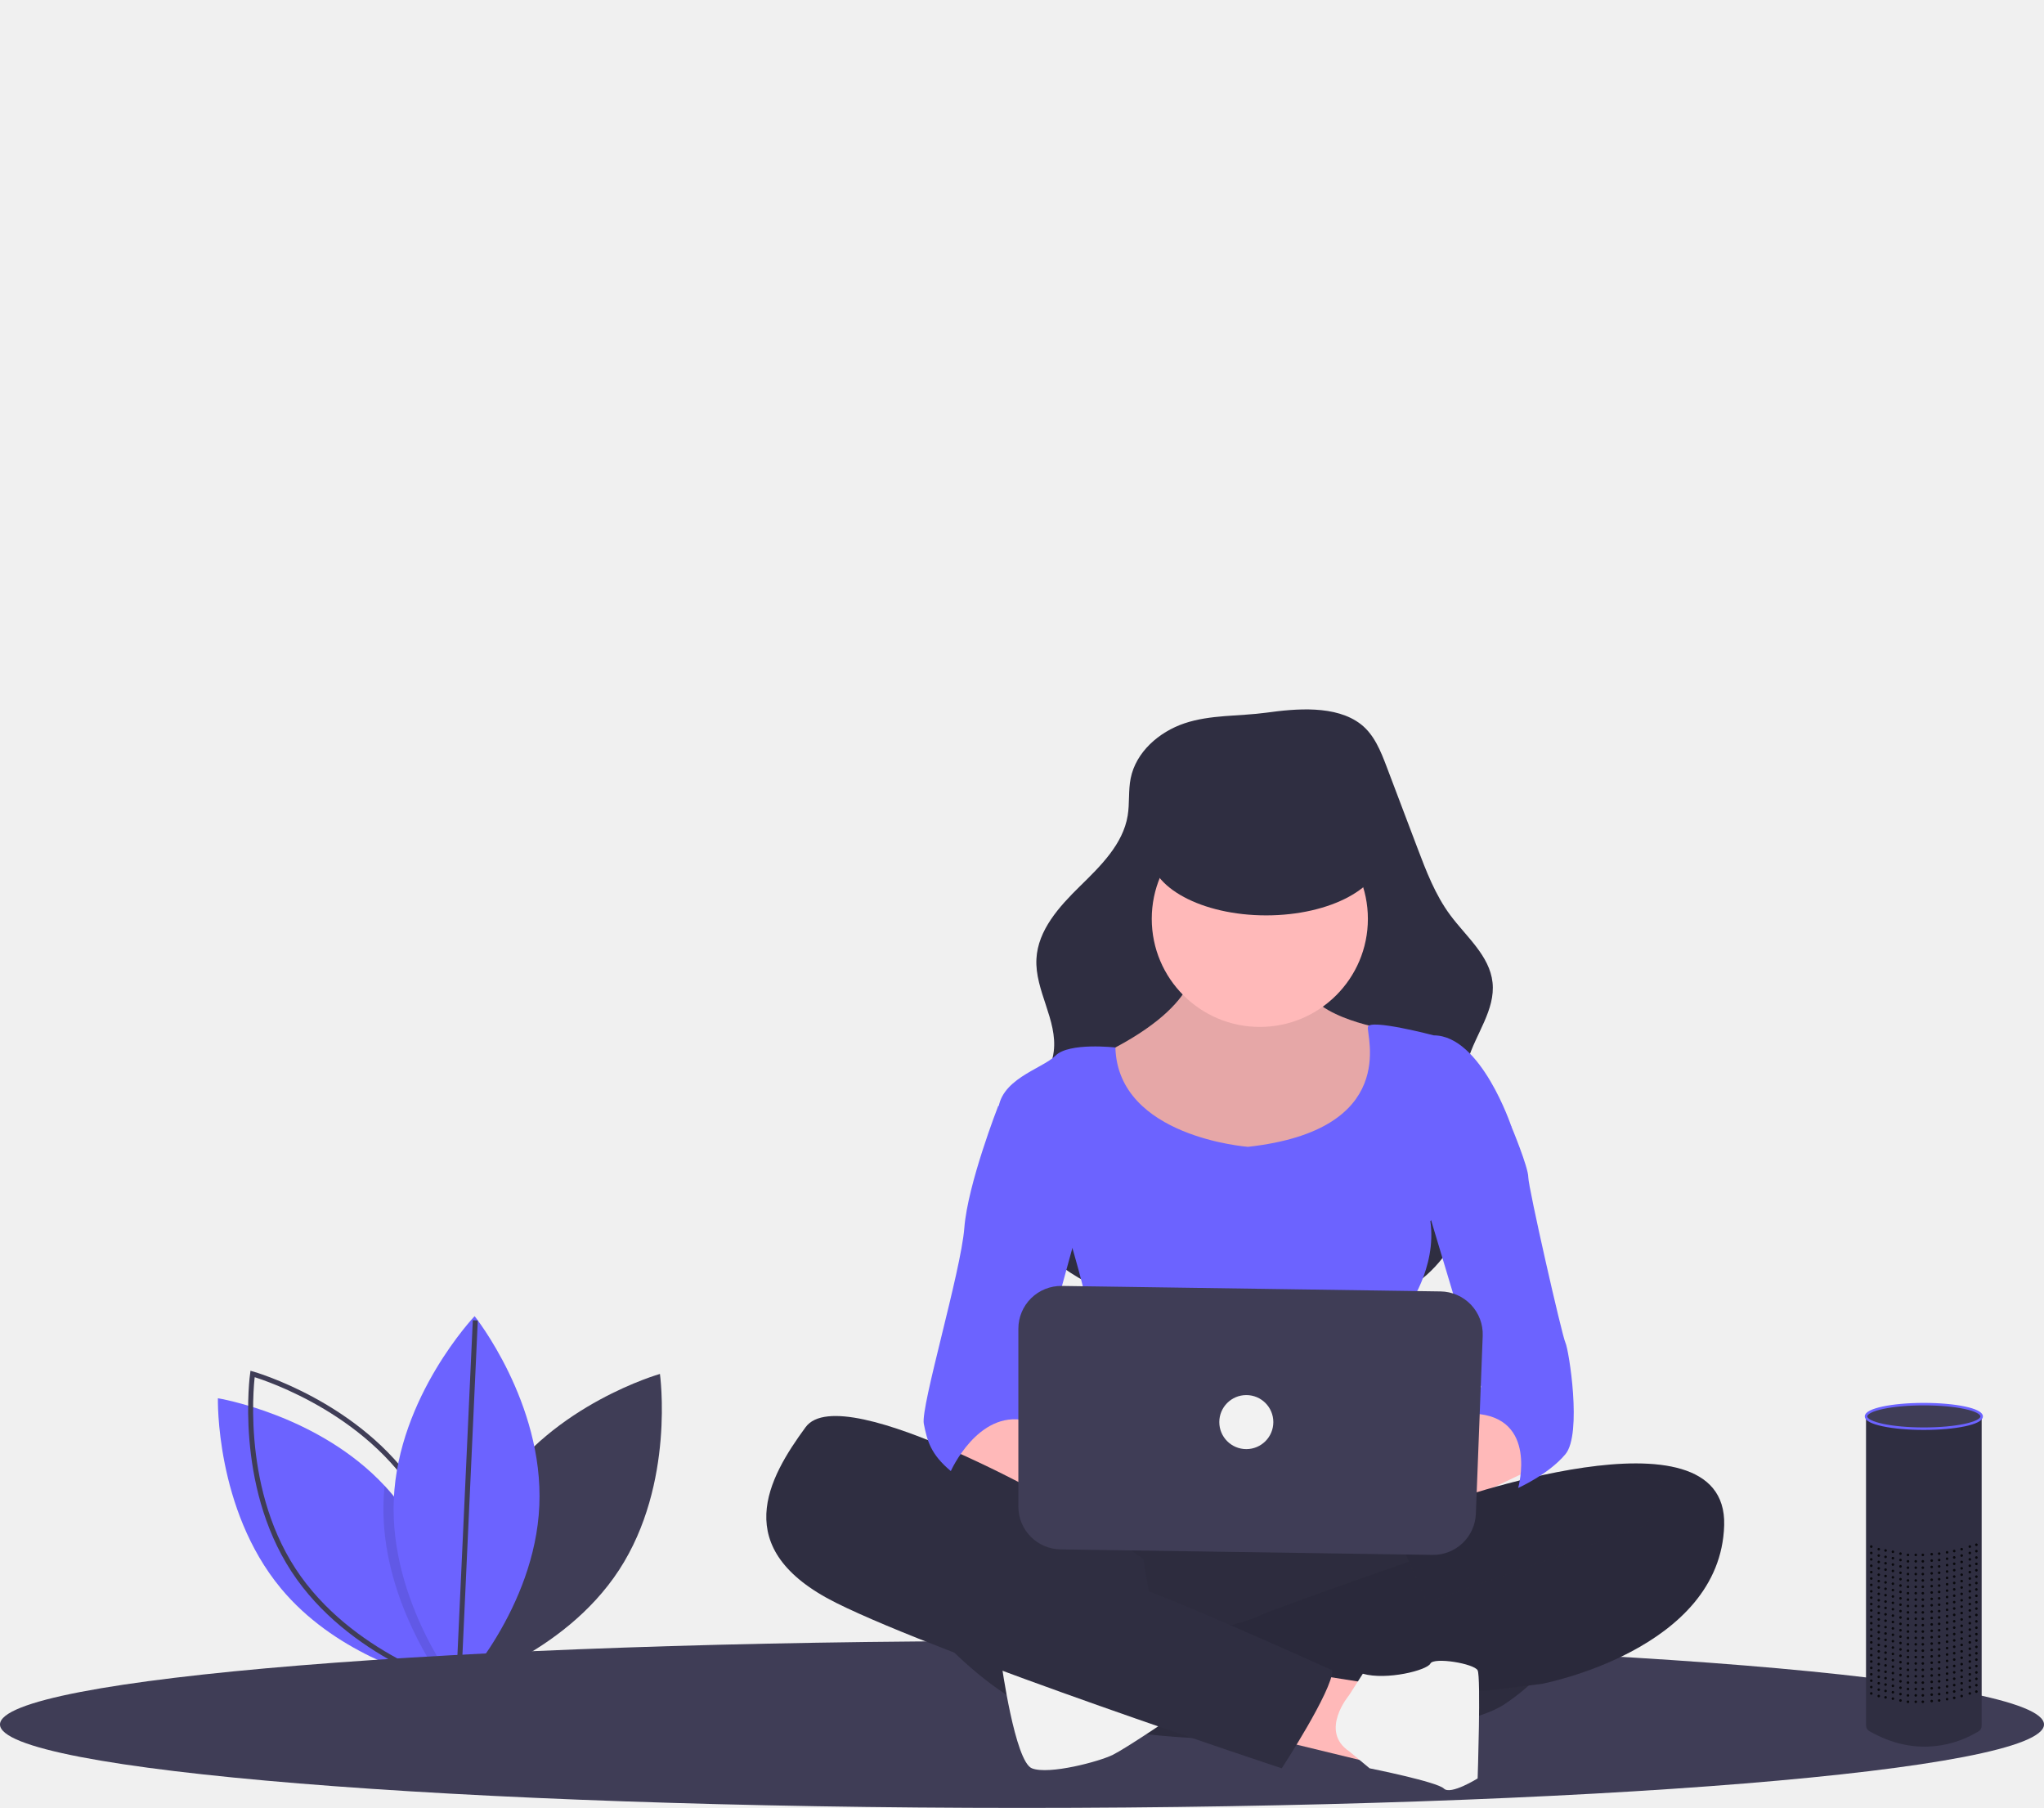
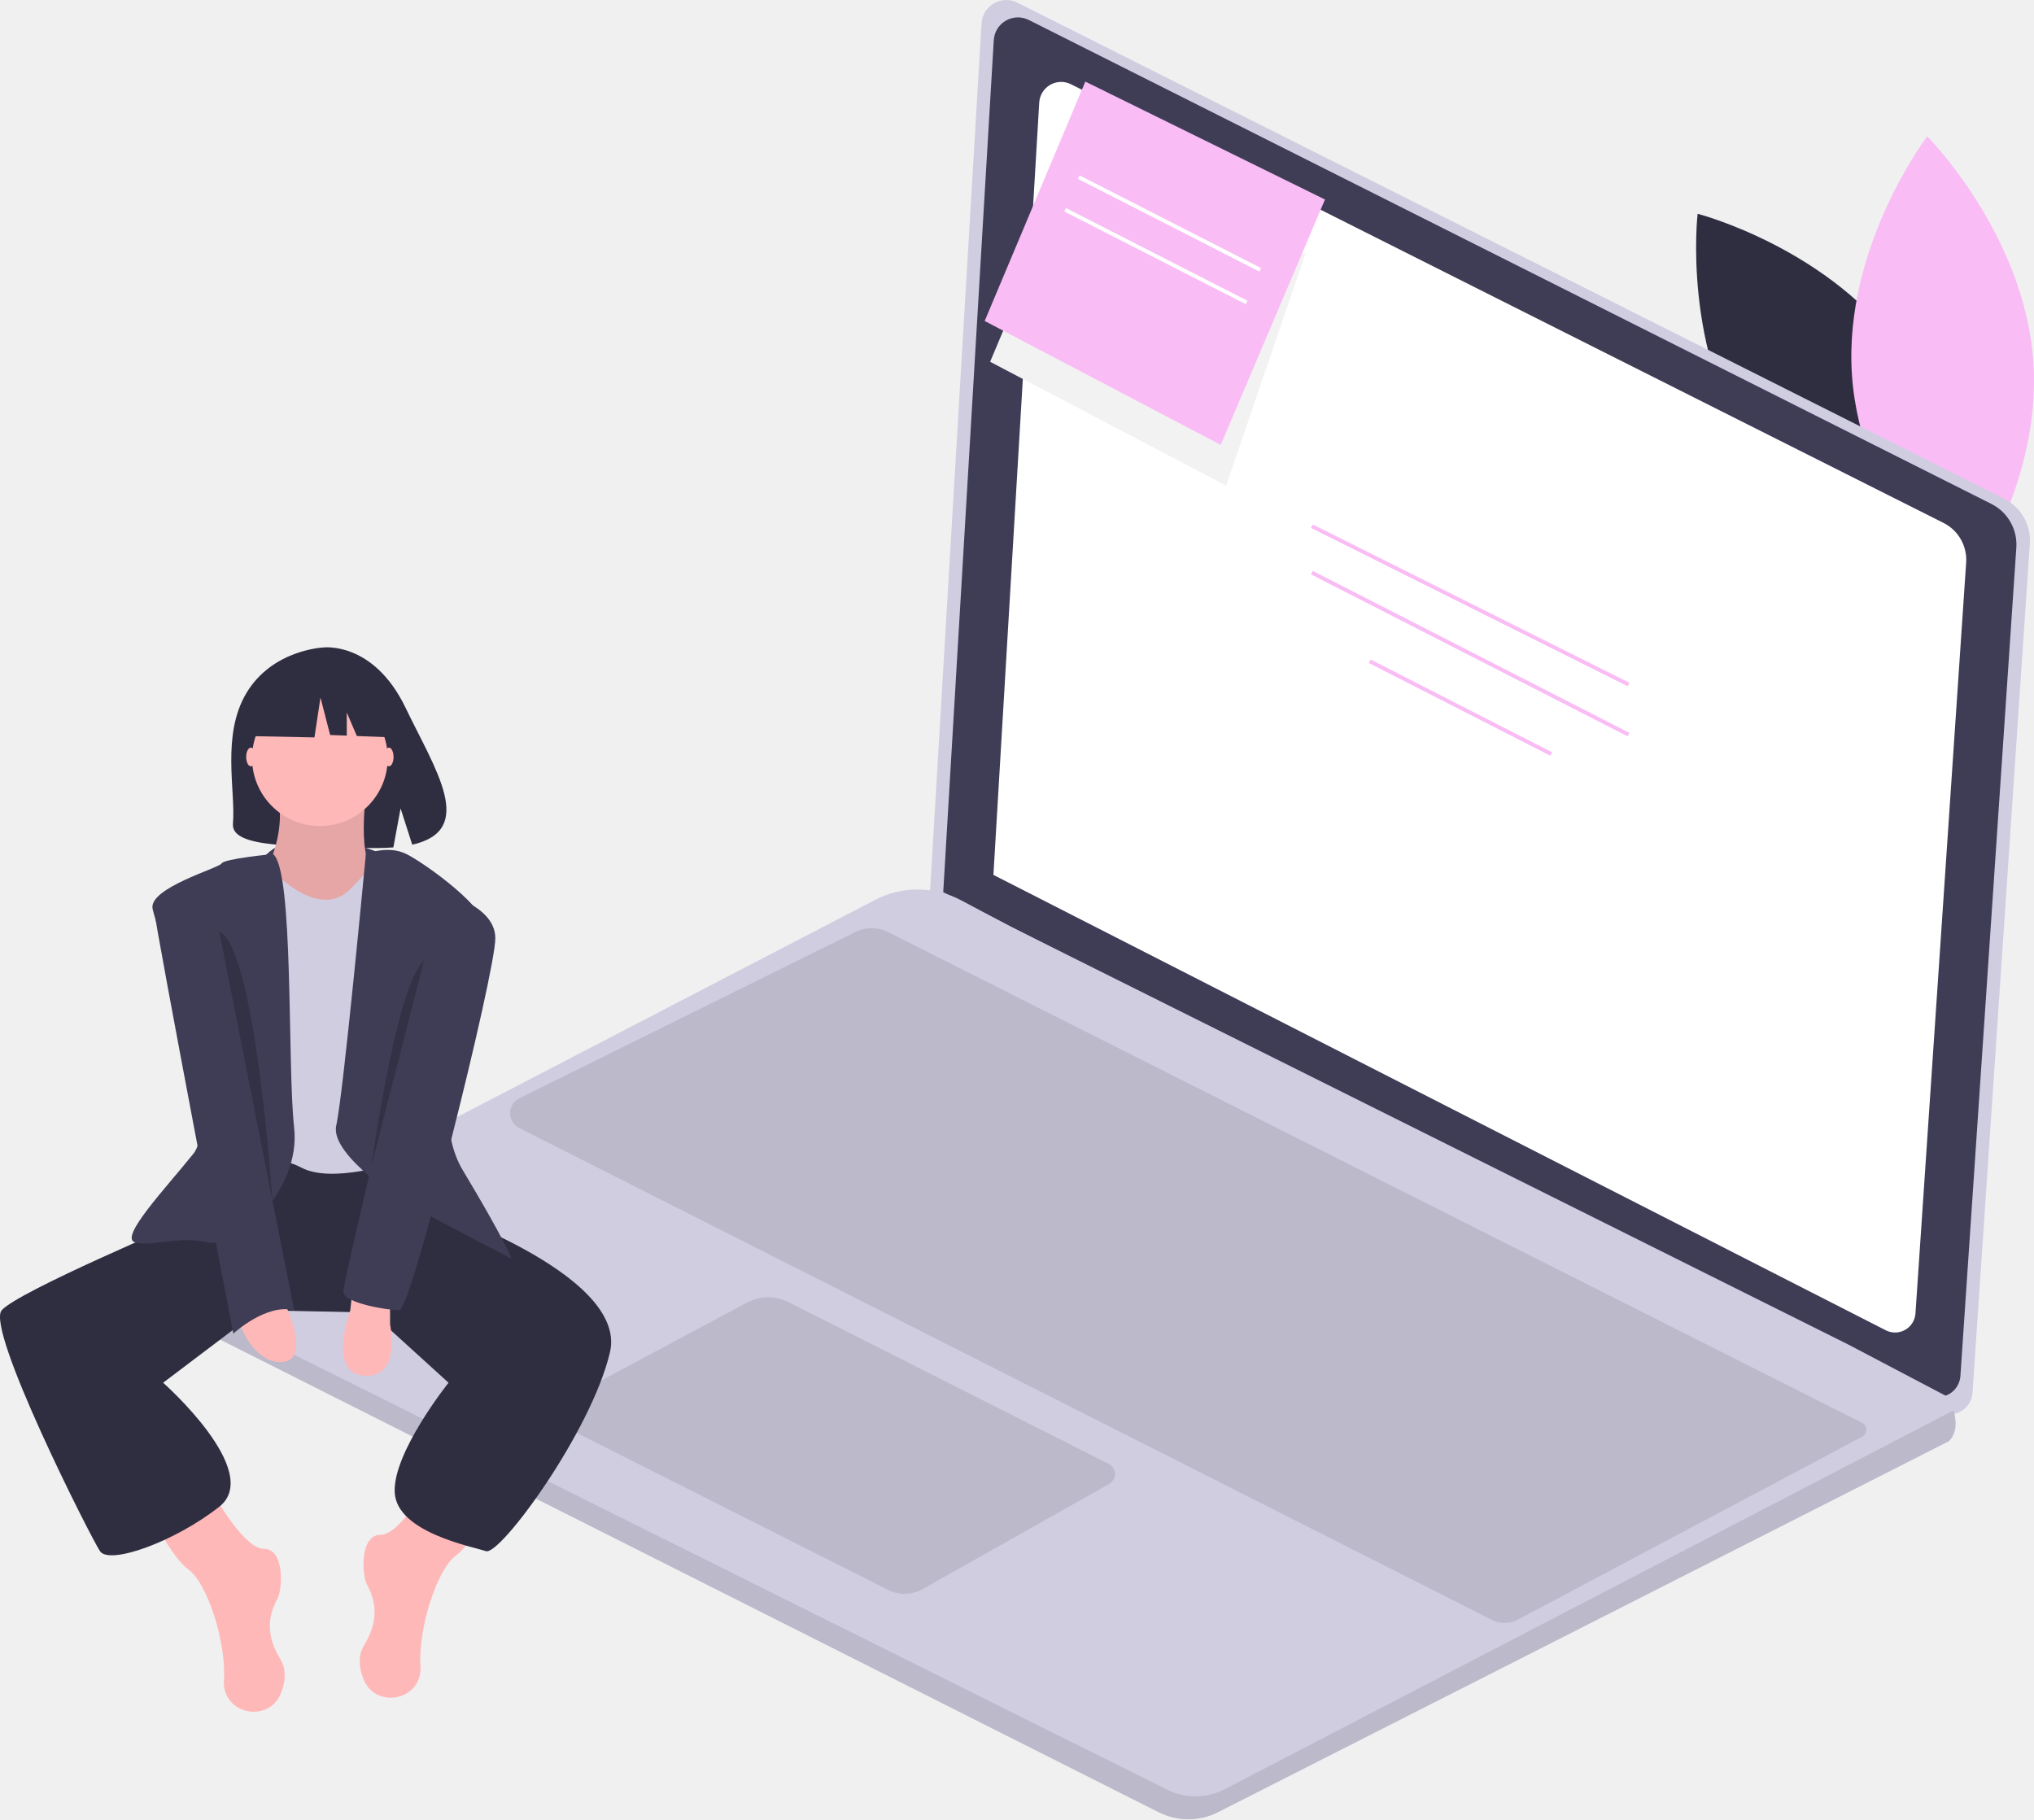
- <svg xmlns="http://www.w3.org/2000/svg" id="e4ebe004-ac85-4249-bdf7-a9685d9ba22f" data-name="Layer 1" width="820" height="725.174" viewBox="0 0 820 725.174">
-   <path d="M389.416,685.212c-22.565,34.604-16.382,78.617-16.382,78.617s42.768-12.092,65.333-46.697S454.749,638.515,454.749,638.515,411.981,650.608,389.416,685.212Z" transform="translate(-190 -87.41324)" fill="#3f3d56" />
-   <path d="M372.914,763.426s-.549-.088-1.56-.292c-.806-.164-1.917-.397-3.273-.719-12.12-2.858-44.343-12.517-65.41-37.915-26.367-31.802-25.257-76.233-25.257-76.233s40.317,6.551,66.883,35.11q1.727,1.841,3.36,3.816c22.943,27.671,25.082,64.902,25.251,74.106C372.932,762.678,372.914,763.426,372.914,763.426Z" transform="translate(-190 -87.41324)" fill="#6c63ff" />
-   <path d="M356.652,685.212c22.565,34.604,16.382,78.617,16.382,78.617s-42.768-12.092-65.333-46.697-16.382-78.617-16.382-78.617S334.087,650.608,356.652,685.212Z" transform="translate(-190 -87.41324)" fill="none" stroke="#3f3d56" stroke-miterlimit="10" stroke-width="2" />
-   <path d="M372.908,761.299c-.596.719-1.122,1.332-1.554,1.835-.958,1.093-1.502,1.666-1.502,1.666s-.66-.83-1.771-2.384c-6.095-8.497-25.701-38.71-24.188-73.609q.123-2.744.403-5.429,1.727,1.841,3.36,3.816C370.6,714.864,372.739,752.095,372.908,761.299Z" transform="translate(-190 -87.41324)" opacity="0.1" />
-   <path d="M406.366,691.33C404.583,732.603,373.945,764.8,373.945,764.8s-27.746-34.72-25.962-75.993,32.421-73.47,32.421-73.47S408.15,650.057,406.366,691.33Z" transform="translate(-190 -87.41324)" fill="#6c63ff" />
-   <line x1="183.945" y1="676.218" x2="190.681" y2="529.608" fill="none" stroke="#3f3d56" stroke-miterlimit="10" stroke-width="2" />
-   <ellipse cx="410" cy="691.704" rx="410" ry="33.469" fill="#3f3d56" />
-   <path d="M665.161,377.554c-10.222,3.452-19.482,11.526-21.575,22.11-.97,4.906-.375,10.006-1.192,14.94-1.894,11.443-10.876,20.182-19.161,28.3s-16.84,17.55-17.445,29.132c-.662,12.684,8.536,24.566,6.945,37.167-1.849,14.639-17.312,24.126-21.134,38.378-2.552,9.517.575,19.768,5.721,28.171,9.806,16.012,26.566,26.883,44.415,32.711s36.858,7.054,55.633,7.25c22.861.24,47.682-1.723,64.858-16.811a51.959,51.959,0,0,0,17.249-33.826c1.632-17.477-5.663-35.536-.631-52.352,3.167-10.583,11.108-20.249,9.922-31.232-1.159-10.739-10.538-18.351-16.972-27.026-6.008-8.1-9.653-17.666-13.226-27.097L746.345,395.101c-2.403-6.343-5.042-13.015-10.397-17.178-10.026-7.794-26.147-6.263-37.871-4.655C687.201,374.759,675.62,374.022,665.161,377.554Z" transform="translate(-190 -87.41324)" fill="#2f2e41" />
-   <path d="M668.99,471.55s5.419,17.612-35.224,37.934,4.064,41.998,4.064,41.998l47.417,10.838s48.772-6.774,54.191-14.902,14.902-35.224,12.193-39.288A63.342,63.342,0,0,0,744.857,500s-32.515-5.419-31.16-20.322S668.99,471.55,668.99,471.55Z" transform="translate(-190 -87.41324)" fill="#ffb9b9" />
-   <path d="M668.99,471.55s5.419,17.612-35.224,37.934,4.064,41.998,4.064,41.998l47.417,10.838s48.772-6.774,54.191-14.902,14.902-35.224,12.193-39.288A63.342,63.342,0,0,0,744.857,500s-32.515-5.419-31.16-20.322S668.99,471.55,668.99,471.55Z" transform="translate(-190 -87.41324)" opacity="0.1" />
-   <circle cx="505.408" cy="368.557" r="43.353" fill="#ffb9b9" />
-   <path d="M690.666,547.417s-52.211-3.818-53.201-39.843c0,0-18.602-2.155-24.021,3.264s-23.031,9.483-23.031,23.031,29.805,54.191,29.805,54.191,16.257,54.191,9.483,63.674-8.129,33.869-8.129,33.869,67.739-5.419,78.577,0,54.191,5.419,56.9,0S754.34,612.446,754.34,612.446s12.193-16.257,9.483-35.224l32.514-37.934s-12.193-36.579-31.16-36.579c0,0-25.741-6.774-26.418-3.387S751.631,540.643,690.666,547.417Z" transform="translate(-190 -87.41324)" fill="#6c63ff" />
-   <path d="M568.737,666.637s12.193,18.967,43.353,23.031,36.579-6.774,33.869-9.483-35.224-14.902-35.224-14.902l-18.967-14.902Z" transform="translate(-190 -87.41324)" fill="#ffb9b9" />
-   <path d="M790.919,650.38,755.695,670.701s-46.062-2.71-28.45,10.838,50.127,8.129,50.127,8.129l31.16-14.902Z" transform="translate(-190 -87.41324)" fill="#ffb9b9" />
-   <path d="M614.799,685.604s-32.515,79.931,6.774,92.124,147.67,9.483,172.056-6.774,31.16-37.934,27.095-44.707-31.16-25.741-50.127-27.095S614.799,685.604,614.799,685.604Z" transform="translate(-190 -87.41324)" fill="#2f2e41" />
-   <path d="M614.799,685.604s-32.515,79.931,6.774,92.124,147.67,9.483,172.056-6.774,31.16-37.934,27.095-44.707-31.16-25.741-50.127-27.095S614.799,685.604,614.799,685.604Z" transform="translate(-190 -87.41324)" opacity="0.05" />
-   <path d="M768.277,690.57s114.767-41.545,113.412,8.582-73.158,63.674-73.158,63.674l-21.676,2.71L667.635,769.599s4.064-21.676-5.419-24.386c0,0,31.16-8.129,32.515-9.483s78.577-28.45,83.996-29.805,21.676-12.193,33.869-10.838c0,0,13.548-10.838,28.45-8.129L799.048,689.668Z" transform="translate(-190 -87.41324)" fill="#2f2e41" />
-   <path d="M768.277,690.57s114.767-41.545,113.412,8.582-73.158,63.674-73.158,63.674l-21.676,2.71L667.635,769.599s4.064-21.676-5.419-24.386c0,0,31.16-8.129,32.515-9.483s78.577-28.45,83.996-29.805,21.676-12.193,33.869-10.838c0,0,13.548-10.838,28.45-8.129L799.048,689.668Z" transform="translate(-190 -87.41324)" opacity="0.1" />
-   <polygon points="558 609.885 572.469 642.898 660.529 611.738 667.303 594.126 644.272 590.062 597.97 598.19 577.888 603.61 558 609.885" fill="#2f2e41" />
-   <polygon points="558 609.885 572.469 642.898 660.529 611.738 667.303 594.126 644.272 590.062 597.97 598.19 577.888 603.61 558 609.885" opacity="0.1" />
-   <path d="M560.608,737.085s25.741,32.515,55.546,40.643,46.062-2.71,46.062-2.71L652.732,737.085l-4.064-24.386-17.612-12.193-35.224-16.257-41.998-13.548s-17.612-2.71-17.612,0,16.257,43.353,16.257,43.353Z" transform="translate(-190 -87.41324)" fill="#2f2e41" />
-   <path d="M591.768,754.697s5.419,39.288,12.193,41.998,27.095-2.71,32.514-5.419,23.839-15.211,23.839-15.211S595.832,751.987,591.768,754.697Z" transform="translate(-190 -87.41324)" fill="#f2f2f2" />
-   <polygon points="525.052 671.348 550.793 675.412 548.083 706.572 512.18 697.851 525.052 671.348" fill="#ffb9b9" />
-   <path d="M731.18,767.433s-12.064,14.359.129,22.488l8.129,6.774s27.095,5.419,29.805,8.129,13.548-4.064,13.548-4.064,1.355-40.643,0-43.353-17.612-5.419-18.967-2.71-17.612,6.774-27.095,4.064Z" transform="translate(-190 -87.41324)" fill="#f2f2f2" />
-   <path d="M622.928,695.087S528.094,639.541,513.191,659.863s-31.16,48.772,12.193,70.448,178.83,66.384,178.83,66.384,20.322-31.16,20.322-39.288c0,0-71.803-32.515-83.996-35.224s-60.965-33.869-67.739-36.579-16.257-10.838-16.257-10.838Z" transform="translate(-190 -87.41324)" fill="#2f2e41" />
-   <path d="M595.832,527.095l-5.419,4.064s-12.193,31.16-13.548,48.772-17.612,71.803-16.257,78.577,2.71,12.193,10.838,18.967c0,0,10.838-24.386,29.805-20.322l23.031-83.996Z" transform="translate(-190 -87.41324)" fill="#6c63ff" />
-   <path d="M785.5,527.095,796.338,539.288s6.774,16.257,6.774,20.322,13.548,63.674,14.902,66.384,6.774,36.579,0,44.707-18.967,13.548-18.967,13.548,8.129-28.45-17.612-29.805l2.71-10.838-24.386-81.286Z" transform="translate(-190 -87.41324)" fill="#6c63ff" />
-   <path d="M598.542,620.37v71.361A17.157,17.157,0,0,0,615.444,708.885l149.238,2.211a17.157,17.157,0,0,0,17.398-16.495l2.745-71.369a17.157,17.157,0,0,0-16.895-17.814l-151.983-2.203A17.157,17.157,0,0,0,598.542,620.37Z" transform="translate(-190 -87.41324)" fill="#3f3d56" />
-   <ellipse cx="507.95" cy="342.039" rx="46.665" ry="25.127" fill="#2f2e41" />
-   <circle cx="499.989" cy="570.418" r="10.838" fill="#f2f2f2" />
-   <path d="M984.99,655.635V779.402c0,2.126-1.144,2.43-3.004,3.461-6.274,3.48-21.74,9.68-40.308-.133-1.906-1.007-3.08-1.348-3.08-3.504V656.428S962.19,665.944,984.99,655.635Z" transform="translate(-190 -87.41324)" fill="#2f2e41" />
-   <ellipse cx="771.794" cy="568.138" rx="23.196" ry="4.926" fill="#3f3d56" stroke="#6c63ff" stroke-miterlimit="10" />
-   <g opacity="0.8">
-     <circle cx="792.877" cy="619.616" r="0.52" />
-     <circle cx="790.235" cy="620.355" r="0.52" />
-     <circle cx="786.971" cy="621.395" r="0.52" />
-     <circle cx="781.118" cy="622.656" r="0.52" />
-     <circle cx="774.948" cy="623.403" r="0.52" />
-     <circle cx="768.557" cy="623.697" r="0.52" />
-     <circle cx="759.384" cy="622.436" r="0.52" />
-     <circle cx="762.423" cy="623.177" r="0.52" />
-     <circle cx="753.707" cy="621.395" r="0.52" />
-     <circle cx="756.441" cy="621.916" r="0.52" />
-     <circle cx="750.71" cy="620.355" r="0.52" />
-     <circle cx="783.982" cy="622.136" r="0.52" />
-     <circle cx="777.944" cy="623.177" r="0.52" />
-     <circle cx="771.391" cy="623.697" r="0.52" />
-     <circle cx="765.43" cy="623.697" r="0.52" />
-   </g>
-   <g opacity="0.8">
-     <circle cx="792.877" cy="622.177" r="0.52" />
-     <circle cx="790.235" cy="622.916" r="0.52" />
-     <circle cx="786.971" cy="623.956" r="0.52" />
-     <circle cx="781.118" cy="625.217" r="0.52" />
-     <circle cx="774.948" cy="625.964" r="0.52" />
-     <circle cx="768.557" cy="626.258" r="0.52" />
-     <circle cx="759.384" cy="624.997" r="0.52" />
-     <circle cx="762.423" cy="625.738" r="0.52" />
-     <circle cx="753.707" cy="623.956" r="0.52" />
-     <circle cx="756.441" cy="624.477" r="0.52" />
-     <circle cx="750.71" cy="622.916" r="0.52" />
-     <circle cx="783.982" cy="624.697" r="0.52" />
-     <circle cx="777.944" cy="625.738" r="0.52" />
-     <circle cx="771.391" cy="626.258" r="0.52" />
-     <circle cx="765.43" cy="626.258" r="0.52" />
-   </g>
-   <g opacity="0.8">
-     <circle cx="792.877" cy="624.738" r="0.52" />
-     <circle cx="790.235" cy="625.477" r="0.52" />
-     <circle cx="786.971" cy="626.517" r="0.52" />
-     <circle cx="781.118" cy="627.778" r="0.52" />
-     <circle cx="774.948" cy="628.525" r="0.52" />
-     <circle cx="768.557" cy="628.819" r="0.52" />
-     <circle cx="759.384" cy="627.558" r="0.52" />
-     <circle cx="762.423" cy="628.299" r="0.52" />
-     <circle cx="753.707" cy="626.517" r="0.52" />
-     <circle cx="756.441" cy="627.038" r="0.52" />
-     <circle cx="750.71" cy="625.477" r="0.52" />
-     <circle cx="783.982" cy="627.258" r="0.52" />
-     <circle cx="777.944" cy="628.299" r="0.52" />
-     <circle cx="771.391" cy="628.819" r="0.52" />
-     <circle cx="765.43" cy="628.819" r="0.52" />
-   </g>
-   <g opacity="0.8">
-     <circle cx="792.877" cy="627.299" r="0.52" />
-     <circle cx="790.235" cy="628.038" r="0.52" />
-     <circle cx="786.971" cy="629.079" r="0.52" />
-     <circle cx="781.118" cy="630.339" r="0.52" />
-     <circle cx="774.948" cy="631.087" r="0.52" />
-     <circle cx="768.557" cy="631.38" r="0.52" />
-     <circle cx="759.384" cy="630.119" r="0.52" />
-     <circle cx="762.423" cy="630.86" r="0.52" />
-     <circle cx="753.707" cy="629.079" r="0.52" />
-     <circle cx="756.441" cy="629.599" r="0.52" />
-     <circle cx="750.71" cy="628.038" r="0.52" />
-     <circle cx="783.982" cy="629.819" r="0.52" />
-     <circle cx="777.944" cy="630.86" r="0.52" />
-     <circle cx="771.391" cy="631.38" r="0.52" />
-     <circle cx="765.43" cy="631.38" r="0.52" />
-   </g>
-   <g opacity="0.8">
-     <circle cx="792.877" cy="629.86" r="0.52" />
-     <circle cx="790.235" cy="630.599" r="0.52" />
-     <circle cx="786.971" cy="631.64" r="0.52" />
-     <circle cx="781.118" cy="632.9" r="0.52" />
-     <circle cx="774.948" cy="633.648" r="0.52" />
-     <circle cx="768.557" cy="633.941" r="0.52" />
-     <circle cx="759.384" cy="632.68" r="0.52" />
-     <circle cx="762.423" cy="633.421" r="0.52" />
-     <circle cx="753.707" cy="631.64" r="0.52" />
-     <circle cx="756.441" cy="632.16" r="0.52" />
-     <circle cx="750.71" cy="630.599" r="0.52" />
-     <circle cx="783.982" cy="632.38" r="0.52" />
-     <circle cx="777.944" cy="633.421" r="0.52" />
-     <circle cx="771.391" cy="633.941" r="0.52" />
-     <circle cx="765.43" cy="633.941" r="0.52" />
-   </g>
-   <g opacity="0.8">
-     <circle cx="792.877" cy="632.421" r="0.52" />
-     <circle cx="790.235" cy="633.16" r="0.52" />
-     <circle cx="786.971" cy="634.201" r="0.52" />
-     <circle cx="781.118" cy="635.461" r="0.52" />
-     <circle cx="774.948" cy="636.209" r="0.52" />
-     <circle cx="768.557" cy="636.502" r="0.52" />
-     <circle cx="759.384" cy="635.241" r="0.52" />
-     <circle cx="762.423" cy="635.982" r="0.52" />
-     <circle cx="753.707" cy="634.201" r="0.52" />
-     <circle cx="756.441" cy="634.721" r="0.52" />
-     <circle cx="750.71" cy="633.16" r="0.52" />
-     <circle cx="783.982" cy="634.941" r="0.52" />
-     <circle cx="777.944" cy="635.982" r="0.52" />
-     <circle cx="771.391" cy="636.502" r="0.52" />
-     <circle cx="765.43" cy="636.502" r="0.52" />
-   </g>
-   <g opacity="0.8">
-     <circle cx="792.877" cy="634.982" r="0.52" />
-     <circle cx="790.235" cy="635.721" r="0.52" />
-     <circle cx="786.971" cy="636.762" r="0.52" />
-     <circle cx="781.118" cy="638.022" r="0.52" />
-     <circle cx="774.948" cy="638.77" r="0.52" />
-     <circle cx="768.557" cy="639.063" r="0.52" />
-     <circle cx="759.384" cy="637.802" r="0.52" />
-     <circle cx="762.423" cy="638.543" r="0.52" />
-     <circle cx="753.707" cy="636.762" r="0.52" />
-     <circle cx="756.441" cy="637.282" r="0.52" />
-     <circle cx="750.71" cy="635.721" r="0.52" />
-     <circle cx="783.982" cy="637.502" r="0.52" />
-     <circle cx="777.944" cy="638.543" r="0.52" />
-     <circle cx="771.391" cy="639.063" r="0.52" />
-     <circle cx="765.43" cy="639.063" r="0.52" />
-   </g>
-   <g opacity="0.8">
-     <circle cx="792.877" cy="637.543" r="0.52" />
-     <circle cx="790.235" cy="638.282" r="0.52" />
-     <circle cx="786.971" cy="639.323" r="0.52" />
-     <circle cx="781.118" cy="640.583" r="0.52" />
-     <circle cx="774.948" cy="641.331" r="0.52" />
-     <circle cx="768.557" cy="641.624" r="0.52" />
-     <circle cx="759.384" cy="640.363" r="0.52" />
-     <circle cx="762.423" cy="641.104" r="0.52" />
-     <circle cx="753.707" cy="639.323" r="0.52" />
-     <circle cx="756.441" cy="639.843" r="0.52" />
-     <circle cx="750.71" cy="638.282" r="0.52" />
-     <circle cx="783.982" cy="640.063" r="0.52" />
-     <circle cx="777.944" cy="641.104" r="0.52" />
-     <circle cx="771.391" cy="641.624" r="0.52" />
-     <circle cx="765.43" cy="641.624" r="0.52" />
-   </g>
-   <g opacity="0.8">
-     <circle cx="792.877" cy="640.104" r="0.52" />
-     <circle cx="790.235" cy="640.843" r="0.52" />
-     <circle cx="786.971" cy="641.884" r="0.52" />
-     <circle cx="781.118" cy="643.144" r="0.52" />
-     <circle cx="774.948" cy="643.892" r="0.52" />
-     <circle cx="768.557" cy="644.185" r="0.52" />
-     <circle cx="759.384" cy="642.924" r="0.52" />
-     <circle cx="762.423" cy="643.665" r="0.52" />
-     <circle cx="753.707" cy="641.884" r="0.52" />
-     <circle cx="756.441" cy="642.404" r="0.52" />
-     <circle cx="750.71" cy="640.843" r="0.52" />
-     <circle cx="783.982" cy="642.624" r="0.52" />
-     <circle cx="777.944" cy="643.665" r="0.52" />
-     <circle cx="771.391" cy="644.185" r="0.52" />
-     <circle cx="765.43" cy="644.185" r="0.52" />
-   </g>
-   <g opacity="0.8">
-     <circle cx="792.877" cy="642.665" r="0.52" />
-     <circle cx="790.235" cy="643.404" r="0.52" />
-     <circle cx="786.971" cy="644.445" r="0.52" />
-     <circle cx="781.118" cy="645.706" r="0.52" />
-     <circle cx="774.948" cy="646.453" r="0.52" />
-     <circle cx="768.557" cy="646.746" r="0.52" />
-     <circle cx="759.384" cy="645.485" r="0.52" />
-     <circle cx="762.423" cy="646.226" r="0.52" />
-     <circle cx="753.707" cy="644.445" r="0.52" />
-     <circle cx="756.441" cy="644.965" r="0.52" />
-     <circle cx="750.71" cy="643.404" r="0.52" />
-     <circle cx="783.982" cy="645.185" r="0.52" />
-     <circle cx="777.944" cy="646.226" r="0.52" />
-     <circle cx="771.391" cy="646.746" r="0.52" />
-     <circle cx="765.43" cy="646.746" r="0.52" />
-   </g>
-   <g opacity="0.8">
-     <circle cx="792.877" cy="645.226" r="0.52" />
-     <circle cx="790.235" cy="645.965" r="0.52" />
-     <circle cx="786.971" cy="647.006" r="0.52" />
-     <circle cx="781.118" cy="648.267" r="0.52" />
-     <circle cx="774.948" cy="649.014" r="0.52" />
-     <circle cx="768.557" cy="649.307" r="0.52" />
-     <circle cx="759.384" cy="648.046" r="0.52" />
-     <circle cx="762.423" cy="648.787" r="0.52" />
-     <circle cx="753.707" cy="647.006" r="0.52" />
-     <circle cx="756.441" cy="647.526" r="0.52" />
-     <circle cx="750.71" cy="645.965" r="0.52" />
-     <circle cx="783.982" cy="647.746" r="0.52" />
-     <circle cx="777.944" cy="648.787" r="0.52" />
-     <circle cx="771.391" cy="649.307" r="0.52" />
-     <circle cx="765.43" cy="649.307" r="0.52" />
-   </g>
-   <g opacity="0.8">
-     <circle cx="792.877" cy="647.787" r="0.52" />
-     <circle cx="790.235" cy="648.526" r="0.52" />
-     <circle cx="786.971" cy="649.567" r="0.52" />
-     <circle cx="781.118" cy="650.828" r="0.52" />
-     <circle cx="774.948" cy="651.575" r="0.52" />
-     <circle cx="768.557" cy="651.868" r="0.52" />
-     <circle cx="759.384" cy="650.607" r="0.52" />
-     <circle cx="762.423" cy="651.348" r="0.52" />
-     <circle cx="753.707" cy="649.567" r="0.52" />
-     <circle cx="756.441" cy="650.087" r="0.52" />
-     <circle cx="750.71" cy="648.526" r="0.52" />
-     <circle cx="783.982" cy="650.307" r="0.52" />
-     <circle cx="777.944" cy="651.348" r="0.52" />
-     <circle cx="771.391" cy="651.868" r="0.52" />
-     <circle cx="765.43" cy="651.868" r="0.52" />
-   </g>
-   <g opacity="0.8">
-     <circle cx="792.877" cy="650.348" r="0.52" />
-     <circle cx="790.235" cy="651.087" r="0.52" />
-     <circle cx="786.971" cy="652.128" r="0.52" />
-     <circle cx="781.118" cy="653.389" r="0.52" />
-     <circle cx="774.948" cy="654.136" r="0.52" />
-     <circle cx="768.557" cy="654.429" r="0.52" />
-     <circle cx="759.384" cy="653.168" r="0.52" />
-     <circle cx="762.423" cy="653.909" r="0.52" />
-     <circle cx="753.707" cy="652.128" r="0.52" />
-     <circle cx="756.441" cy="652.648" r="0.52" />
-     <circle cx="750.71" cy="651.087" r="0.52" />
-     <circle cx="783.982" cy="652.868" r="0.52" />
-     <circle cx="777.944" cy="653.909" r="0.52" />
-     <circle cx="771.391" cy="654.429" r="0.52" />
-     <circle cx="765.43" cy="654.429" r="0.52" />
-   </g>
-   <g opacity="0.8">
-     <circle cx="792.877" cy="652.909" r="0.52" />
-     <circle cx="790.235" cy="653.648" r="0.52" />
-     <circle cx="786.971" cy="654.689" r="0.52" />
-     <circle cx="781.118" cy="655.95" r="0.52" />
-     <circle cx="774.948" cy="656.697" r="0.52" />
-     <circle cx="768.557" cy="656.99" r="0.52" />
-     <circle cx="759.384" cy="655.73" r="0.52" />
-     <circle cx="762.423" cy="656.47" r="0.52" />
-     <circle cx="753.707" cy="654.689" r="0.52" />
-     <circle cx="756.441" cy="655.209" r="0.52" />
-     <circle cx="750.71" cy="653.648" r="0.52" />
-     <circle cx="783.982" cy="655.429" r="0.52" />
-     <circle cx="777.944" cy="656.47" r="0.52" />
-     <circle cx="771.391" cy="656.99" r="0.52" />
-     <circle cx="765.43" cy="656.99" r="0.52" />
-   </g>
-   <g opacity="0.8">
-     <circle cx="792.877" cy="655.47" r="0.52" />
-     <circle cx="790.235" cy="656.209" r="0.52" />
-     <circle cx="786.971" cy="657.25" r="0.52" />
-     <circle cx="781.118" cy="658.511" r="0.52" />
-     <circle cx="774.948" cy="659.258" r="0.52" />
-     <circle cx="768.557" cy="659.551" r="0.52" />
-     <circle cx="759.384" cy="658.291" r="0.52" />
-     <circle cx="762.423" cy="659.031" r="0.52" />
-     <circle cx="753.707" cy="657.25" r="0.52" />
-     <circle cx="756.441" cy="657.77" r="0.52" />
-     <circle cx="750.71" cy="656.209" r="0.52" />
-     <circle cx="783.982" cy="657.99" r="0.52" />
-     <circle cx="777.944" cy="659.031" r="0.52" />
-     <circle cx="771.391" cy="659.551" r="0.52" />
-     <circle cx="765.43" cy="659.551" r="0.52" />
-   </g>
-   <g opacity="0.8">
-     <circle cx="792.877" cy="658.031" r="0.52" />
-     <circle cx="790.235" cy="658.77" r="0.52" />
-     <circle cx="786.971" cy="659.811" r="0.52" />
-     <circle cx="781.118" cy="661.072" r="0.52" />
-     <circle cx="774.948" cy="661.819" r="0.52" />
-     <circle cx="768.557" cy="662.112" r="0.52" />
-     <circle cx="759.384" cy="660.852" r="0.52" />
-     <circle cx="762.423" cy="661.592" r="0.52" />
-     <circle cx="753.707" cy="659.811" r="0.52" />
-     <circle cx="756.441" cy="660.331" r="0.52" />
-     <circle cx="750.71" cy="658.77" r="0.52" />
-     <circle cx="783.982" cy="660.551" r="0.52" />
-     <circle cx="777.944" cy="661.592" r="0.52" />
-     <circle cx="771.391" cy="662.112" r="0.52" />
-     <circle cx="765.43" cy="662.112" r="0.52" />
-   </g>
-   <g opacity="0.8">
-     <circle cx="792.877" cy="660.592" r="0.52" />
-     <circle cx="790.235" cy="661.331" r="0.52" />
-     <circle cx="786.971" cy="662.372" r="0.52" />
-     <circle cx="781.118" cy="663.633" r="0.52" />
-     <circle cx="774.948" cy="664.38" r="0.52" />
-     <circle cx="768.557" cy="664.673" r="0.52" />
-     <circle cx="759.384" cy="663.413" r="0.52" />
-     <circle cx="762.423" cy="664.153" r="0.52" />
-     <circle cx="753.707" cy="662.372" r="0.52" />
-     <circle cx="756.441" cy="662.892" r="0.52" />
-     <circle cx="750.71" cy="661.331" r="0.52" />
-     <circle cx="783.982" cy="663.112" r="0.52" />
-     <circle cx="777.944" cy="664.153" r="0.52" />
-     <circle cx="771.391" cy="664.673" r="0.52" />
-     <circle cx="765.43" cy="664.673" r="0.52" />
-   </g>
-   <g opacity="0.8">
-     <circle cx="792.877" cy="663.153" r="0.52" />
-     <circle cx="790.235" cy="663.892" r="0.52" />
-     <circle cx="786.971" cy="664.933" r="0.52" />
-     <circle cx="781.118" cy="666.194" r="0.52" />
-     <circle cx="774.948" cy="666.941" r="0.52" />
-     <circle cx="768.557" cy="667.234" r="0.52" />
-     <circle cx="759.384" cy="665.974" r="0.52" />
-     <circle cx="762.423" cy="666.714" r="0.52" />
-     <circle cx="753.707" cy="664.933" r="0.52" />
-     <circle cx="756.441" cy="665.453" r="0.52" />
-     <circle cx="750.71" cy="663.892" r="0.52" />
-     <circle cx="783.982" cy="665.673" r="0.52" />
-     <circle cx="777.944" cy="666.714" r="0.52" />
-     <circle cx="771.391" cy="667.234" r="0.52" />
-     <circle cx="765.43" cy="667.234" r="0.52" />
-   </g>
-   <g opacity="0.8">
-     <circle cx="792.877" cy="665.714" r="0.52" />
-     <circle cx="790.235" cy="666.453" r="0.52" />
-     <circle cx="786.971" cy="667.494" r="0.52" />
-     <circle cx="781.118" cy="668.755" r="0.52" />
-     <circle cx="774.948" cy="669.502" r="0.52" />
-     <circle cx="768.557" cy="669.796" r="0.52" />
-     <circle cx="759.384" cy="668.535" r="0.52" />
-     <circle cx="762.423" cy="669.275" r="0.52" />
-     <circle cx="753.707" cy="667.494" r="0.52" />
-     <circle cx="756.441" cy="668.014" r="0.52" />
-     <circle cx="750.71" cy="666.453" r="0.52" />
-     <circle cx="783.982" cy="668.234" r="0.52" />
-     <circle cx="777.944" cy="669.275" r="0.52" />
-     <circle cx="771.391" cy="669.796" r="0.52" />
-     <circle cx="765.43" cy="669.796" r="0.52" />
-   </g>
-   <g opacity="0.8">
-     <circle cx="792.877" cy="668.275" r="0.52" />
-     <circle cx="790.235" cy="669.014" r="0.52" />
-     <circle cx="786.971" cy="670.055" r="0.52" />
-     <circle cx="781.118" cy="671.316" r="0.52" />
-     <circle cx="774.948" cy="672.063" r="0.52" />
-     <circle cx="768.557" cy="672.357" r="0.52" />
-     <circle cx="759.384" cy="671.096" r="0.52" />
-     <circle cx="762.423" cy="671.836" r="0.52" />
-     <circle cx="753.707" cy="670.055" r="0.52" />
-     <circle cx="756.441" cy="670.575" r="0.52" />
-     <circle cx="750.71" cy="669.014" r="0.52" />
-     <circle cx="783.982" cy="670.795" r="0.52" />
-     <circle cx="777.944" cy="671.836" r="0.52" />
-     <circle cx="771.391" cy="672.357" r="0.52" />
-     <circle cx="765.43" cy="672.357" r="0.52" />
-   </g>
-   <g opacity="0.8">
-     <circle cx="792.877" cy="670.836" r="0.52" />
-     <circle cx="790.235" cy="671.575" r="0.52" />
-     <circle cx="786.971" cy="672.616" r="0.52" />
-     <circle cx="781.118" cy="673.877" r="0.52" />
-     <circle cx="774.948" cy="674.624" r="0.52" />
-     <circle cx="768.557" cy="674.918" r="0.52" />
-     <circle cx="759.384" cy="673.657" r="0.52" />
-     <circle cx="762.423" cy="674.397" r="0.52" />
-     <circle cx="753.707" cy="672.616" r="0.52" />
-     <circle cx="756.441" cy="673.136" r="0.52" />
-     <circle cx="750.71" cy="671.575" r="0.52" />
-     <circle cx="783.982" cy="673.356" r="0.52" />
-     <circle cx="777.944" cy="674.397" r="0.52" />
-     <circle cx="771.391" cy="674.918" r="0.52" />
-     <circle cx="765.43" cy="674.918" r="0.52" />
-   </g>
-   <g opacity="0.8">
-     <circle cx="792.877" cy="673.397" r="0.52" />
-     <circle cx="790.235" cy="674.136" r="0.52" />
-     <circle cx="786.971" cy="675.177" r="0.52" />
-     <circle cx="781.118" cy="676.438" r="0.52" />
-     <circle cx="774.948" cy="677.185" r="0.52" />
-     <circle cx="768.557" cy="677.479" r="0.52" />
-     <circle cx="759.384" cy="676.218" r="0.52" />
-     <circle cx="762.423" cy="676.958" r="0.52" />
-     <circle cx="753.707" cy="675.177" r="0.52" />
-     <circle cx="756.441" cy="675.697" r="0.52" />
-     <circle cx="750.71" cy="674.136" r="0.52" />
-     <circle cx="783.982" cy="675.917" r="0.52" />
-     <circle cx="777.944" cy="676.958" r="0.52" />
-     <circle cx="771.391" cy="677.479" r="0.52" />
-     <circle cx="765.43" cy="677.479" r="0.52" />
-   </g>
-   <g opacity="0.8">
-     <circle cx="792.877" cy="675.958" r="0.52" />
-     <circle cx="790.235" cy="676.697" r="0.52" />
-     <circle cx="786.971" cy="677.738" r="0.52" />
-     <circle cx="781.118" cy="678.999" r="0.52" />
-     <circle cx="774.948" cy="679.746" r="0.52" />
-     <circle cx="768.557" cy="680.04" r="0.52" />
-     <circle cx="759.384" cy="678.779" r="0.52" />
-     <circle cx="762.423" cy="679.519" r="0.52" />
-     <circle cx="753.707" cy="677.738" r="0.52" />
-     <circle cx="756.441" cy="678.258" r="0.52" />
-     <circle cx="750.71" cy="676.697" r="0.52" />
-     <circle cx="783.982" cy="678.478" r="0.52" />
-     <circle cx="777.944" cy="679.519" r="0.52" />
-     <circle cx="771.391" cy="680.04" r="0.52" />
-     <circle cx="765.43" cy="680.04" r="0.52" />
-   </g>
-   <g opacity="0.8">
-     <circle cx="792.877" cy="678.519" r="0.52" />
-     <circle cx="790.235" cy="679.258" r="0.52" />
-     <circle cx="786.971" cy="680.299" r="0.52" />
-     <circle cx="781.118" cy="681.56" r="0.52" />
-     <circle cx="774.948" cy="682.307" r="0.52" />
-     <circle cx="768.557" cy="682.601" r="0.52" />
-     <circle cx="759.384" cy="681.34" r="0.52" />
-     <circle cx="762.423" cy="682.08" r="0.52" />
-     <circle cx="753.707" cy="680.299" r="0.52" />
-     <circle cx="756.441" cy="680.819" r="0.52" />
-     <circle cx="750.71" cy="679.258" r="0.52" />
-     <circle cx="783.982" cy="681.039" r="0.52" />
-     <circle cx="777.944" cy="682.08" r="0.52" />
-     <circle cx="771.391" cy="682.601" r="0.52" />
-     <circle cx="765.43" cy="682.601" r="0.52" />
-   </g>
+ <svg xmlns="http://www.w3.org/2000/svg" id="a6afbdd4-4f8a-4a84-bbe8-d87b6169081e" data-name="Layer 1" width="747.758" height="668.841" viewBox="0 0 747.758 668.841">
+   <path d="M927.171,245.864c26.72,38.985,20.807,89.488,20.807,89.488s-49.235-12.705-75.955-51.69-20.807-89.488-20.807-89.488S900.451,206.879,927.171,245.864Z" transform="translate(-227.1212 -115.5797)" fill="#2f2e41" />
+   <path d="M907.945,253.308c3.127,47.16,39.017,83.179,39.017,83.179S977.783,296.045,974.656,248.885s-39.017-83.179-39.017-83.179S904.818,206.149,907.945,253.308Z" transform="translate(-227.1212 -115.5797)" fill="#f9bcf5" />
+   <path d="M601.167,116.562,963.942,298.951a17.155,17.155,0,0,1,9.41,16.482L952.275,627.638a8.5,8.5,0,0,1-12.315,7.013L568.913,445.287,587.962,124.173A9.123,9.123,0,0,1,601.167,116.562Z" transform="translate(-227.1212 -115.5797)" fill="#d0cde1" />
+   <path d="M605.342,122.924l353.864,177.91a16.733,16.733,0,0,1,9.179,16.077L947.826,621.446a8.291,8.291,0,0,1-12.012,6.841L573.88,443.575l18.581-313.227A8.899,8.899,0,0,1,605.342,122.924Z" transform="translate(-227.1212 -115.5797)" fill="#3f3d56" />
+   <path d="M620.851,146.554,941.618,307.824a15.168,15.168,0,0,1,8.32,14.574L931.302,598.45a7.515,7.515,0,0,1-10.889,6.201L592.331,437.215l16.843-283.931A8.067,8.067,0,0,1,620.851,146.554Z" transform="translate(-227.1212 -115.5797)" fill="#fff" />
+   <path d="M289.867,598.911,653.105,781.842a24.185,24.185,0,0,0,21.786-.028L943.605,645.406c3.151-3.151,2.711-7.82,1.703-11.326a25.229,25.229,0,0,0-1.987-4.896l-36.618-19.26L598.832,456.315l-18.394-9.765a34.059,34.059,0,0,0-31.636-.128L289.753,580.985a10.058,10.058,0,0,0,.114,17.926Z" transform="translate(-227.1212 -115.5797)" fill="#d0cde1" />
+   <path d="M289.867,598.911,653.105,781.842a24.185,24.185,0,0,0,21.786-.028L943.605,645.406c3.151-3.151,2.711-7.82,1.703-11.326L677.397,773.334a23.37,23.37,0,0,1-21.199.182L284.445,588.308A10.017,10.017,0,0,0,289.867,598.911Z" transform="translate(-227.1212 -115.5797)" opacity="0.1" />
+   <path d="M634.638,653.721,517.003,594.276a16.529,16.529,0,0,0-15.244.173l-68.241,36.457a4.882,4.882,0,0,0,.102,8.664l119.941,60.483a13.586,13.586,0,0,0,12.786-.294L634.86,661.161A4.203,4.203,0,0,0,634.638,653.721Z" transform="translate(-227.1212 -115.5797)" opacity="0.1" />
+   <path d="M911.687,643.779l-126.586,67.249a10.297,10.297,0,0,1-9.477.095l-357.66-180.87a6.082,6.082,0,0,1,.047-10.879l123.615-61.183a13.404,13.404,0,0,1,11.977.043L911.631,638.626A2.901,2.901,0,0,1,911.687,643.779Z" transform="translate(-227.1212 -115.5797)" opacity="0.1" />
+   <rect x="766.903" y="273.072" width="1.419" height="130.118" transform="translate(-105.2287 757.9083) rotate(-63.43495)" fill="#f9bcf5" />
+   <rect x="766.904" y="290.492" width="1.418" height="130.759" transform="translate(-125.9096 761.6211) rotate(-62.90908)" fill="#f9bcf5" />
+   <rect x="763.355" y="338.292" width="1.42" height="74.9" transform="translate(-145.3055 769.5868) rotate(-62.93456)" fill="#f9bcf5" />
+   <path d="M366.648,429.127s-28.38-12.367-41.711.697S360.628,438.587,366.648,429.127Z" transform="translate(-227.1212 -115.5797)" fill="#3f3d56" />
+   <path d="M317.643,370.478C327.18,354.362,346.049,353.611,346.049,353.611s18.387-2.351,30.182,22.192c10.994,22.877,26.167,44.965,2.443,50.32l-4.285-13.338L371.734,427.117a92.827,92.827,0,0,1-10.151.173c-25.407-.82-49.603.24-48.824-8.877C313.796,406.294,308.466,385.984,317.643,370.478Z" transform="translate(-227.1212 -115.5797)" fill="#2f2e41" />
+   <path d="M304.297,662.62s12.04,22.36,19.78,22.36,6.88,14.62,5.16,18.06-6.02,11.18.86,22.36c2.403,3.905,1.973,8.335.396,12.447-4.419,11.52-21.607,8.03-21.059-4.296q.009-.204.022-.41c.86-13.76-6.02-35.261-12.9-40.421s-12.9-18.92-12.9-18.92Z" transform="translate(-227.1212 -115.5797)" fill="#ffb8b8" />
+   <path d="M386.858,657.46s-12.04,22.36-19.78,22.36-6.88,14.62-5.16,18.06,6.02,11.18-.86,22.36c-2.403,3.905-1.973,8.335-.396,12.447,4.419,11.52,21.607,8.03,21.059-4.296q-.009-.204-.022-.41c-.86-13.76,6.02-35.261,12.9-40.421s12.9-18.92,12.9-18.92Z" transform="translate(-227.1212 -115.5797)" fill="#ffb8b8" />
+   <path d="M377.398,547.378l5.16,11.18s75.681,24.94,68.801,54.181-40.421,74.821-45.581,73.101-32.681-6.88-33.541-21.5,19.78-40.421,19.78-40.421L363.638,598.119l-41.298-.86-35.243,26.66s36.981,32.681,20.64,45.581-40.421,21.5-43.861,16.34-42.141-81.701-36.121-88.581S294.837,564.579,294.837,564.579l16.34-23.22,63.641-3.44Z" transform="translate(-227.1212 -115.5797)" fill="#2f2e41" />
+   <path d="M361.918,405.476s-4.3,28.38,4.3,31.821S349.018,455.357,349.018,455.357H334.398l-9.46-19.78s8.6-15.48,3.44-30.1S361.918,405.476,361.918,405.476Z" transform="translate(-227.1212 -115.5797)" fill="#ffb8b8" />
+   <path d="M361.918,405.476s-4.3,28.38,4.3,31.821S349.018,455.357,349.018,455.357H334.398l-9.46-19.78s8.6-15.48,3.44-30.1S361.918,405.476,361.918,405.476Z" transform="translate(-227.1212 -115.5797)" opacity="0.1" />
+   <path d="M367.938,429.557S358.478,439.877,356.758,441.597s-9.46,11.18-25.8-2.58-18.06,2.58-18.06,2.58V544.798s13.76-6.02,24.94,0,34.401-1.72,34.401-1.72l4.3-106.642Z" transform="translate(-227.1212 -115.5797)" fill="#d0cde1" />
+   <path d="M361.621,429.557s8.037-3.44,14.917,0,30.96,20.64,29.24,28.38-24.08,61.921-8.6,87.721S415.239,578.339,415.239,578.339l-37.841-19.78s-29.24-18.06-26.66-29.24S361.621,429.557,361.621,429.557Z" transform="translate(-227.1212 -115.5797)" fill="#3f3d56" />
+   <path d="M327.507,429.557s-18.05,1.72-18.91,3.44-27.09,9.03-25.37,16.77,25.37,76.971,15.05,89.871-27.52,30.96-21.5,32.681,16.34-2.58,26.66,0,34.401-18.92,31.821-42.141S335.237,435.577,327.507,429.557Z" transform="translate(-227.1212 -115.5797)" fill="#3f3d56" />
+   <path d="M370.518,593.819v8.6s4.3,19.78-9.46,18.92-5.16-24.08-5.16-24.08l.86-7.74Z" transform="translate(-227.1212 -115.5797)" fill="#ffb8b8" />
+   <path d="M331.818,594.679s9.46,19.78,0,21.5-16.34-11.18-16.34-14.62S331.818,594.679,331.818,594.679Z" transform="translate(-227.1212 -115.5797)" fill="#ffb8b8" />
+   <ellipse cx="92.226" cy="278.286" rx="1.72" ry="3.44" fill="#ffb8b8" />
+   <ellipse cx="142.967" cy="278.286" rx="1.72" ry="3.44" fill="#ffb8b8" />
+   <path d="M304.297,440.737s-21.5,0-20.64,8.6,29.24,156.523,29.24,156.523,12.04-11.18,22.36-8.6Z" transform="translate(-227.1212 -115.5797)" fill="#3f3d56" />
+   <path d="M387.718,443.317s21.5,4.3,21.5,17.2-30.96,136.742-35.261,136.742-20.64-2.58-20.64-6.88S387.718,443.317,387.718,443.317Z" transform="translate(-227.1212 -115.5797)" fill="#3f3d56" />
+   <path d="M382.988,468.687l-19.35,75.673S372.668,478.147,382.988,468.687Z" transform="translate(-227.1212 -115.5797)" opacity="0.2" />
+   <path d="M307.723,458.054,327.293,556.993S321.038,463.761,307.723,458.054Z" transform="translate(-227.1212 -115.5797)" opacity="0.2" />
+   <circle cx="117.597" cy="278.716" r="24.94" fill="#ffb8b8" />
+   <polygon points="94.738 253.344 113.38 243.58 139.123 247.574 144.449 271.098 131.191 270.589 127.487 261.946 127.487 270.446 121.369 270.211 117.818 256.451 115.599 271.098 93.85 270.655 94.738 253.344" fill="#2f2e41" />
+   <polyline points="374.28 108.551 364 133 450.768 178.545 480 93" fill="#f2f2f2" />
+   <polygon points="448.768 163.545 487.099 73.352 399 30 362 118 448.768 163.545" fill="#f9bcf5" />
+   <rect x="656.355" y="160.292" width="1.42" height="74.9" transform="translate(-45.11285 577.296) rotate(-62.93456)" fill="#fff" />
+   <rect x="651.355" y="172.292" width="1.42" height="74.9" transform="translate(-58.52366 579.3835) rotate(-62.93456)" fill="#fff" />
</svg>
